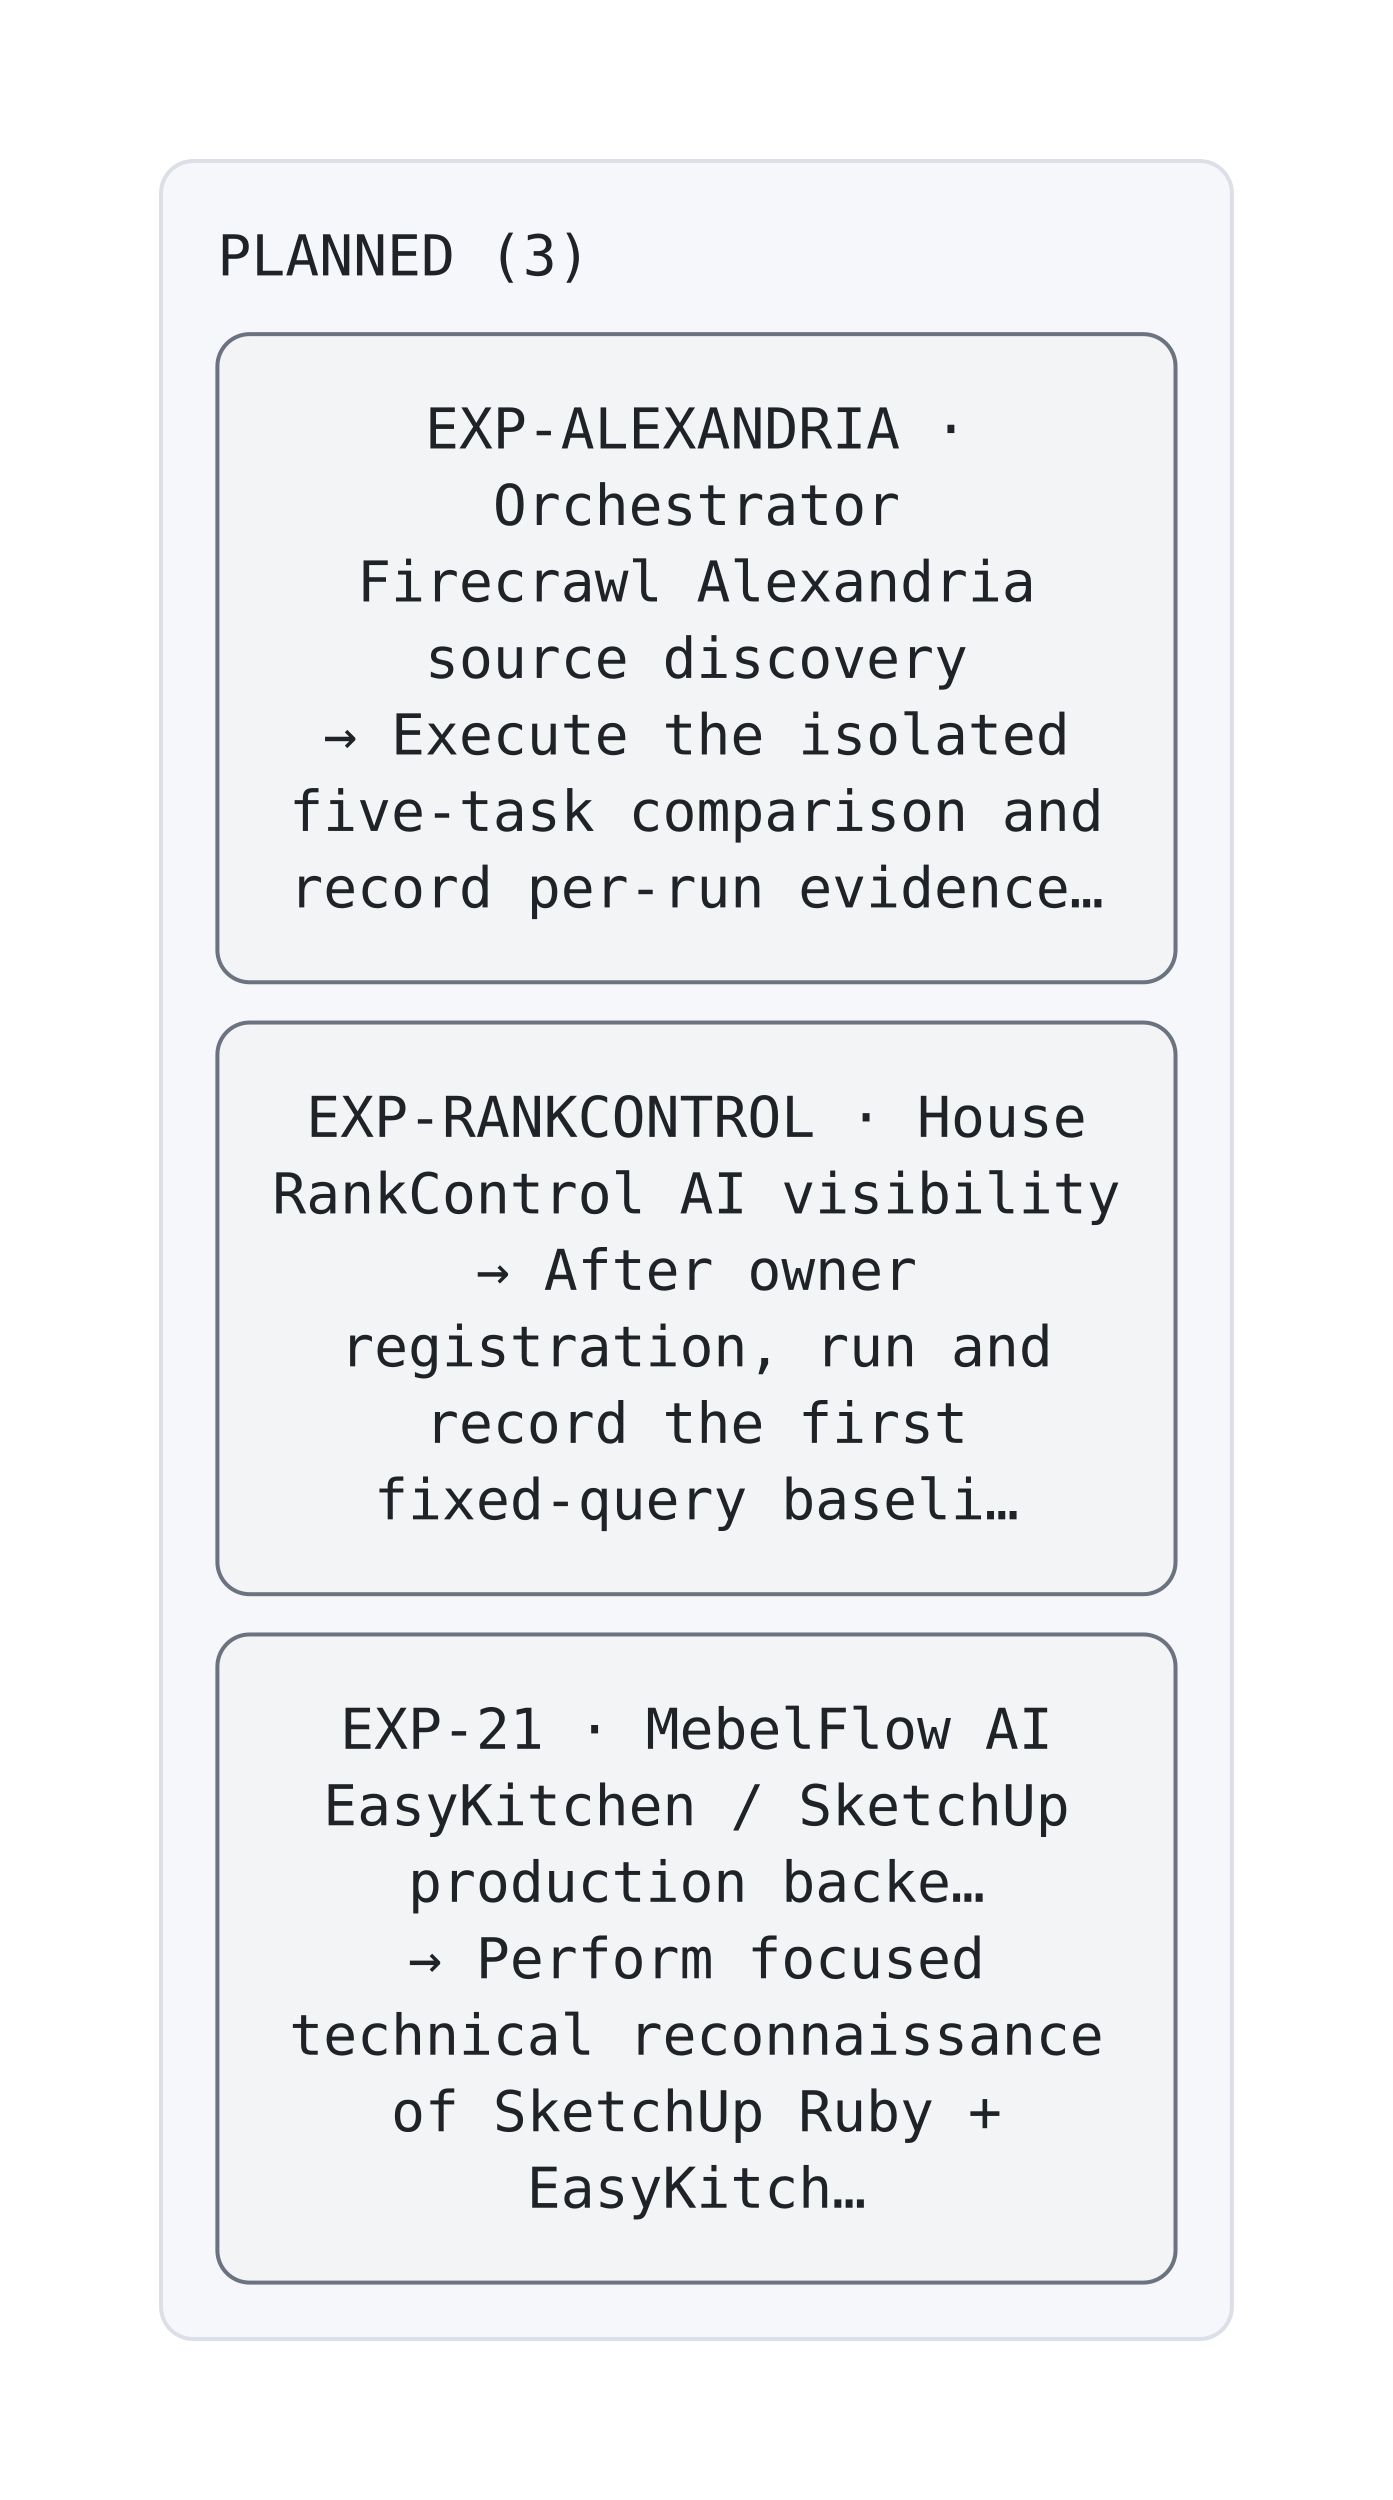
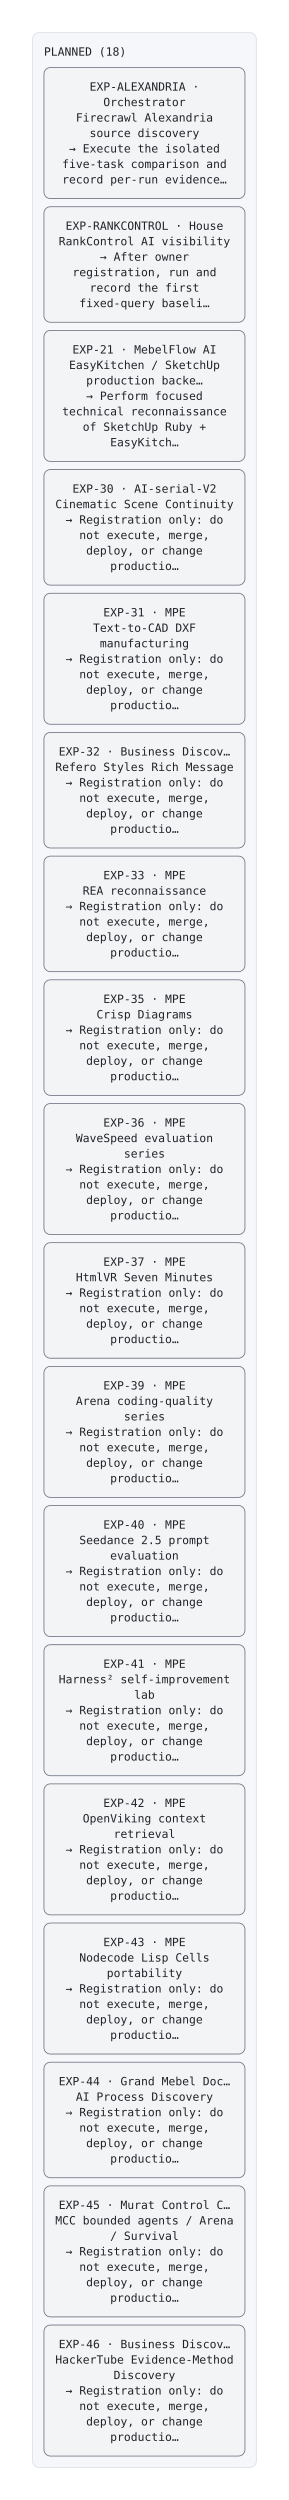
- <svg xmlns="http://www.w3.org/2000/svg" width="346" height="621" viewBox="0 0 346 621" font-family="'DejaVu Sans Mono', 'Menlo', 'Consolas', 'Liberation Mono', 'Courier New', monospace" font-size="14px">
+ <svg xmlns="http://www.w3.org/2000/svg" width="355" height="3072" viewBox="0 0 355 3072" font-family="'DejaVu Sans Mono', 'Menlo', 'Consolas', 'Liberation Mono', 'Courier New', monospace" font-size="14px">
  <defs>
  </defs>
-   <rect x="0" y="0" width="346" height="621" fill="#ffffff" />
-   <path d="M48 40 H298 a8 8 0 0 1 8 8 V573 a8 8 0 0 1 -8 8 H48 a8 8 0 0 1 -8 -8 V48 a8 8 0 0 1 8 -8 Z" fill="#f6f7fa" stroke="#dcdfe7" />
-   <text x="54" y="68.4" fill="#1f2328" text-anchor="start">PLANNED (3)</text>
-   <path d="M62 83 H284 a8 8 0 0 1 8 8 V236 a8 8 0 0 1 -8 8 H62 a8 8 0 0 1 -8 -8 V91 a8 8 0 0 1 8 -8 Z" fill="#f3f4f6" stroke="#6b7280" />
-   <text x="173" y="111.4" fill="#1f2328" text-anchor="middle">EXP-ALEXANDRIA ·</text>
-   <text x="173" y="130.4" fill="#1f2328" text-anchor="middle">Orchestrator</text>
-   <text x="173" y="149.4" fill="#1f2328" text-anchor="middle">Firecrawl Alexandria</text>
-   <text x="173" y="168.4" fill="#1f2328" text-anchor="middle">source discovery</text>
-   <text x="173" y="187.4" fill="#1f2328" text-anchor="middle">→ Execute the isolated</text>
-   <text x="173" y="206.4" fill="#1f2328" text-anchor="middle">five-task comparison and</text>
-   <text x="173" y="225.4" fill="#1f2328" text-anchor="middle">record per-run evidence…</text>
-   <path d="M62 254 H284 a8 8 0 0 1 8 8 V388 a8 8 0 0 1 -8 8 H62 a8 8 0 0 1 -8 -8 V262 a8 8 0 0 1 8 -8 Z" fill="#f3f4f6" stroke="#6b7280" />
-   <text x="173" y="282.4" fill="#1f2328" text-anchor="middle">EXP-RANKCONTROL · House</text>
-   <text x="173" y="301.4" fill="#1f2328" text-anchor="middle">RankControl AI visibility</text>
-   <text x="173" y="320.4" fill="#1f2328" text-anchor="middle">→ After owner</text>
-   <text x="173" y="339.4" fill="#1f2328" text-anchor="middle">registration, run and</text>
-   <text x="173" y="358.4" fill="#1f2328" text-anchor="middle">record the first</text>
-   <text x="173" y="377.4" fill="#1f2328" text-anchor="middle">fixed-query baseli…</text>
-   <path d="M62 406 H284 a8 8 0 0 1 8 8 V559 a8 8 0 0 1 -8 8 H62 a8 8 0 0 1 -8 -8 V414 a8 8 0 0 1 8 -8 Z" fill="#f3f4f6" stroke="#6b7280" />
-   <text x="173" y="434.4" fill="#1f2328" text-anchor="middle">EXP-21 · MebelFlow AI</text>
-   <text x="173" y="453.4" fill="#1f2328" text-anchor="middle">EasyKitchen / SketchUp</text>
-   <text x="173" y="472.4" fill="#1f2328" text-anchor="middle">production backe…</text>
-   <text x="173" y="491.4" fill="#1f2328" text-anchor="middle">→ Perform focused</text>
-   <text x="173" y="510.4" fill="#1f2328" text-anchor="middle">technical reconnaissance</text>
-   <text x="173" y="529.4" fill="#1f2328" text-anchor="middle">of SketchUp Ruby +</text>
-   <text x="173" y="548.4" fill="#1f2328" text-anchor="middle">EasyKitch…</text>
+   <rect x="0" y="0" width="355" height="3072" fill="#ffffff" />
+   <path d="M48 40 H307 a8 8 0 0 1 8 8 V3024 a8 8 0 0 1 -8 8 H48 a8 8 0 0 1 -8 -8 V48 a8 8 0 0 1 8 -8 Z" fill="#f6f7fa" stroke="#dcdfe7" />
+   <text x="54" y="68.4" fill="#1f2328" text-anchor="start">PLANNED (18)</text>
+   <path d="M62 83 H293 a8 8 0 0 1 8 8 V236 a8 8 0 0 1 -8 8 H62 a8 8 0 0 1 -8 -8 V91 a8 8 0 0 1 8 -8 Z" fill="#f3f4f6" stroke="#6b7280" />
+   <text x="177.5" y="111.4" fill="#1f2328" text-anchor="middle">EXP-ALEXANDRIA ·</text>
+   <text x="177.5" y="130.4" fill="#1f2328" text-anchor="middle">Orchestrator</text>
+   <text x="177.5" y="149.4" fill="#1f2328" text-anchor="middle">Firecrawl Alexandria</text>
+   <text x="177.5" y="168.4" fill="#1f2328" text-anchor="middle">source discovery</text>
+   <text x="177.5" y="187.4" fill="#1f2328" text-anchor="middle">→ Execute the isolated</text>
+   <text x="177.5" y="206.4" fill="#1f2328" text-anchor="middle">five-task comparison and</text>
+   <text x="177.5" y="225.4" fill="#1f2328" text-anchor="middle">record per-run evidence…</text>
+   <path d="M62 254 H293 a8 8 0 0 1 8 8 V388 a8 8 0 0 1 -8 8 H62 a8 8 0 0 1 -8 -8 V262 a8 8 0 0 1 8 -8 Z" fill="#f3f4f6" stroke="#6b7280" />
+   <text x="177.5" y="282.4" fill="#1f2328" text-anchor="middle">EXP-RANKCONTROL · House</text>
+   <text x="177.5" y="301.4" fill="#1f2328" text-anchor="middle">RankControl AI visibility</text>
+   <text x="177.5" y="320.4" fill="#1f2328" text-anchor="middle">→ After owner</text>
+   <text x="177.5" y="339.4" fill="#1f2328" text-anchor="middle">registration, run and</text>
+   <text x="177.5" y="358.4" fill="#1f2328" text-anchor="middle">record the first</text>
+   <text x="177.5" y="377.4" fill="#1f2328" text-anchor="middle">fixed-query baseli…</text>
+   <path d="M62 406 H293 a8 8 0 0 1 8 8 V559 a8 8 0 0 1 -8 8 H62 a8 8 0 0 1 -8 -8 V414 a8 8 0 0 1 8 -8 Z" fill="#f3f4f6" stroke="#6b7280" />
+   <text x="177.5" y="434.4" fill="#1f2328" text-anchor="middle">EXP-21 · MebelFlow AI</text>
+   <text x="177.5" y="453.4" fill="#1f2328" text-anchor="middle">EasyKitchen / SketchUp</text>
+   <text x="177.5" y="472.4" fill="#1f2328" text-anchor="middle">production backe…</text>
+   <text x="177.5" y="491.4" fill="#1f2328" text-anchor="middle">→ Perform focused</text>
+   <text x="177.5" y="510.4" fill="#1f2328" text-anchor="middle">technical reconnaissance</text>
+   <text x="177.5" y="529.4" fill="#1f2328" text-anchor="middle">of SketchUp Ruby +</text>
+   <text x="177.5" y="548.4" fill="#1f2328" text-anchor="middle">EasyKitch…</text>
+   <path d="M62 577 H293 a8 8 0 0 1 8 8 V711 a8 8 0 0 1 -8 8 H62 a8 8 0 0 1 -8 -8 V585 a8 8 0 0 1 8 -8 Z" fill="#f3f4f6" stroke="#6b7280" />
+   <text x="177.5" y="605.4" fill="#1f2328" text-anchor="middle">EXP-30 · AI-serial-V2</text>
+   <text x="177.5" y="624.4" fill="#1f2328" text-anchor="middle">Cinematic Scene Continuity</text>
+   <text x="177.5" y="643.4" fill="#1f2328" text-anchor="middle">→ Registration only: do</text>
+   <text x="177.5" y="662.4" fill="#1f2328" text-anchor="middle">not execute, merge,</text>
+   <text x="177.5" y="681.4" fill="#1f2328" text-anchor="middle">deploy, or change</text>
+   <text x="177.5" y="700.4" fill="#1f2328" text-anchor="middle">productio…</text>
+   <path d="M62 729 H293 a8 8 0 0 1 8 8 V882 a8 8 0 0 1 -8 8 H62 a8 8 0 0 1 -8 -8 V737 a8 8 0 0 1 8 -8 Z" fill="#f3f4f6" stroke="#6b7280" />
+   <text x="177.5" y="757.4" fill="#1f2328" text-anchor="middle">EXP-31 · MPE</text>
+   <text x="177.5" y="776.4" fill="#1f2328" text-anchor="middle">Text-to-CAD DXF</text>
+   <text x="177.5" y="795.4" fill="#1f2328" text-anchor="middle">manufacturing</text>
+   <text x="177.5" y="814.4" fill="#1f2328" text-anchor="middle">→ Registration only: do</text>
+   <text x="177.5" y="833.4" fill="#1f2328" text-anchor="middle">not execute, merge,</text>
+   <text x="177.5" y="852.4" fill="#1f2328" text-anchor="middle">deploy, or change</text>
+   <text x="177.5" y="871.4" fill="#1f2328" text-anchor="middle">productio…</text>
+   <path d="M62 900 H293 a8 8 0 0 1 8 8 V1034 a8 8 0 0 1 -8 8 H62 a8 8 0 0 1 -8 -8 V908 a8 8 0 0 1 8 -8 Z" fill="#f3f4f6" stroke="#6b7280" />
+   <text x="177.5" y="928.4" fill="#1f2328" text-anchor="middle">EXP-32 · Business Discov…</text>
+   <text x="177.5" y="947.4" fill="#1f2328" text-anchor="middle">Refero Styles Rich Message</text>
+   <text x="177.5" y="966.4" fill="#1f2328" text-anchor="middle">→ Registration only: do</text>
+   <text x="177.5" y="985.4" fill="#1f2328" text-anchor="middle">not execute, merge,</text>
+   <text x="177.5" y="1004.4" fill="#1f2328" text-anchor="middle">deploy, or change</text>
+   <text x="177.5" y="1023.4" fill="#1f2328" text-anchor="middle">productio…</text>
+   <path d="M62 1052 H293 a8 8 0 0 1 8 8 V1186 a8 8 0 0 1 -8 8 H62 a8 8 0 0 1 -8 -8 V1060 a8 8 0 0 1 8 -8 Z" fill="#f3f4f6" stroke="#6b7280" />
+   <text x="177.5" y="1080.4" fill="#1f2328" text-anchor="middle">EXP-33 · MPE</text>
+   <text x="177.5" y="1099.4" fill="#1f2328" text-anchor="middle">REA reconnaissance</text>
+   <text x="177.5" y="1118.4" fill="#1f2328" text-anchor="middle">→ Registration only: do</text>
+   <text x="177.5" y="1137.4" fill="#1f2328" text-anchor="middle">not execute, merge,</text>
+   <text x="177.5" y="1156.4" fill="#1f2328" text-anchor="middle">deploy, or change</text>
+   <text x="177.5" y="1175.4" fill="#1f2328" text-anchor="middle">productio…</text>
+   <path d="M62 1204 H293 a8 8 0 0 1 8 8 V1338 a8 8 0 0 1 -8 8 H62 a8 8 0 0 1 -8 -8 V1212 a8 8 0 0 1 8 -8 Z" fill="#f3f4f6" stroke="#6b7280" />
+   <text x="177.5" y="1232.4" fill="#1f2328" text-anchor="middle">EXP-35 · MPE</text>
+   <text x="177.5" y="1251.4" fill="#1f2328" text-anchor="middle">Crisp Diagrams</text>
+   <text x="177.5" y="1270.4" fill="#1f2328" text-anchor="middle">→ Registration only: do</text>
+   <text x="177.5" y="1289.4" fill="#1f2328" text-anchor="middle">not execute, merge,</text>
+   <text x="177.5" y="1308.4" fill="#1f2328" text-anchor="middle">deploy, or change</text>
+   <text x="177.5" y="1327.4" fill="#1f2328" text-anchor="middle">productio…</text>
+   <path d="M62 1356 H293 a8 8 0 0 1 8 8 V1509 a8 8 0 0 1 -8 8 H62 a8 8 0 0 1 -8 -8 V1364 a8 8 0 0 1 8 -8 Z" fill="#f3f4f6" stroke="#6b7280" />
+   <text x="177.5" y="1384.4" fill="#1f2328" text-anchor="middle">EXP-36 · MPE</text>
+   <text x="177.5" y="1403.4" fill="#1f2328" text-anchor="middle">WaveSpeed evaluation</text>
+   <text x="177.5" y="1422.4" fill="#1f2328" text-anchor="middle">series</text>
+   <text x="177.5" y="1441.4" fill="#1f2328" text-anchor="middle">→ Registration only: do</text>
+   <text x="177.5" y="1460.4" fill="#1f2328" text-anchor="middle">not execute, merge,</text>
+   <text x="177.5" y="1479.4" fill="#1f2328" text-anchor="middle">deploy, or change</text>
+   <text x="177.5" y="1498.4" fill="#1f2328" text-anchor="middle">productio…</text>
+   <path d="M62 1527 H293 a8 8 0 0 1 8 8 V1661 a8 8 0 0 1 -8 8 H62 a8 8 0 0 1 -8 -8 V1535 a8 8 0 0 1 8 -8 Z" fill="#f3f4f6" stroke="#6b7280" />
+   <text x="177.5" y="1555.4" fill="#1f2328" text-anchor="middle">EXP-37 · MPE</text>
+   <text x="177.5" y="1574.4" fill="#1f2328" text-anchor="middle">HtmlVR Seven Minutes</text>
+   <text x="177.5" y="1593.4" fill="#1f2328" text-anchor="middle">→ Registration only: do</text>
+   <text x="177.5" y="1612.4" fill="#1f2328" text-anchor="middle">not execute, merge,</text>
+   <text x="177.5" y="1631.4" fill="#1f2328" text-anchor="middle">deploy, or change</text>
+   <text x="177.5" y="1650.4" fill="#1f2328" text-anchor="middle">productio…</text>
+   <path d="M62 1679 H293 a8 8 0 0 1 8 8 V1832 a8 8 0 0 1 -8 8 H62 a8 8 0 0 1 -8 -8 V1687 a8 8 0 0 1 8 -8 Z" fill="#f3f4f6" stroke="#6b7280" />
+   <text x="177.5" y="1707.4" fill="#1f2328" text-anchor="middle">EXP-39 · MPE</text>
+   <text x="177.5" y="1726.4" fill="#1f2328" text-anchor="middle">Arena coding-quality</text>
+   <text x="177.5" y="1745.4" fill="#1f2328" text-anchor="middle">series</text>
+   <text x="177.5" y="1764.4" fill="#1f2328" text-anchor="middle">→ Registration only: do</text>
+   <text x="177.5" y="1783.4" fill="#1f2328" text-anchor="middle">not execute, merge,</text>
+   <text x="177.5" y="1802.4" fill="#1f2328" text-anchor="middle">deploy, or change</text>
+   <text x="177.5" y="1821.4" fill="#1f2328" text-anchor="middle">productio…</text>
+   <path d="M62 1850 H293 a8 8 0 0 1 8 8 V2003 a8 8 0 0 1 -8 8 H62 a8 8 0 0 1 -8 -8 V1858 a8 8 0 0 1 8 -8 Z" fill="#f3f4f6" stroke="#6b7280" />
+   <text x="177.5" y="1878.4" fill="#1f2328" text-anchor="middle">EXP-40 · MPE</text>
+   <text x="177.5" y="1897.4" fill="#1f2328" text-anchor="middle">Seedance 2.5 prompt</text>
+   <text x="177.5" y="1916.4" fill="#1f2328" text-anchor="middle">evaluation</text>
+   <text x="177.5" y="1935.4" fill="#1f2328" text-anchor="middle">→ Registration only: do</text>
+   <text x="177.5" y="1954.4" fill="#1f2328" text-anchor="middle">not execute, merge,</text>
+   <text x="177.5" y="1973.4" fill="#1f2328" text-anchor="middle">deploy, or change</text>
+   <text x="177.5" y="1992.4" fill="#1f2328" text-anchor="middle">productio…</text>
+   <path d="M62 2021 H293 a8 8 0 0 1 8 8 V2174 a8 8 0 0 1 -8 8 H62 a8 8 0 0 1 -8 -8 V2029 a8 8 0 0 1 8 -8 Z" fill="#f3f4f6" stroke="#6b7280" />
+   <text x="177.5" y="2049.4" fill="#1f2328" text-anchor="middle">EXP-41 · MPE</text>
+   <text x="177.5" y="2068.4" fill="#1f2328" text-anchor="middle">Harness² self-improvement</text>
+   <text x="177.5" y="2087.4" fill="#1f2328" text-anchor="middle">lab</text>
+   <text x="177.5" y="2106.4" fill="#1f2328" text-anchor="middle">→ Registration only: do</text>
+   <text x="177.5" y="2125.4" fill="#1f2328" text-anchor="middle">not execute, merge,</text>
+   <text x="177.5" y="2144.4" fill="#1f2328" text-anchor="middle">deploy, or change</text>
+   <text x="177.5" y="2163.4" fill="#1f2328" text-anchor="middle">productio…</text>
+   <path d="M62 2192 H293 a8 8 0 0 1 8 8 V2345 a8 8 0 0 1 -8 8 H62 a8 8 0 0 1 -8 -8 V2200 a8 8 0 0 1 8 -8 Z" fill="#f3f4f6" stroke="#6b7280" />
+   <text x="177.5" y="2220.4" fill="#1f2328" text-anchor="middle">EXP-42 · MPE</text>
+   <text x="177.5" y="2239.4" fill="#1f2328" text-anchor="middle">OpenViking context</text>
+   <text x="177.5" y="2258.4" fill="#1f2328" text-anchor="middle">retrieval</text>
+   <text x="177.5" y="2277.4" fill="#1f2328" text-anchor="middle">→ Registration only: do</text>
+   <text x="177.5" y="2296.4" fill="#1f2328" text-anchor="middle">not execute, merge,</text>
+   <text x="177.5" y="2315.4" fill="#1f2328" text-anchor="middle">deploy, or change</text>
+   <text x="177.5" y="2334.4" fill="#1f2328" text-anchor="middle">productio…</text>
+   <path d="M62 2363 H293 a8 8 0 0 1 8 8 V2516 a8 8 0 0 1 -8 8 H62 a8 8 0 0 1 -8 -8 V2371 a8 8 0 0 1 8 -8 Z" fill="#f3f4f6" stroke="#6b7280" />
+   <text x="177.5" y="2391.4" fill="#1f2328" text-anchor="middle">EXP-43 · MPE</text>
+   <text x="177.5" y="2410.4" fill="#1f2328" text-anchor="middle">Nodecode Lisp Cells</text>
+   <text x="177.5" y="2429.4" fill="#1f2328" text-anchor="middle">portability</text>
+   <text x="177.5" y="2448.4" fill="#1f2328" text-anchor="middle">→ Registration only: do</text>
+   <text x="177.5" y="2467.4" fill="#1f2328" text-anchor="middle">not execute, merge,</text>
+   <text x="177.5" y="2486.4" fill="#1f2328" text-anchor="middle">deploy, or change</text>
+   <text x="177.5" y="2505.4" fill="#1f2328" text-anchor="middle">productio…</text>
+   <path d="M62 2534 H293 a8 8 0 0 1 8 8 V2668 a8 8 0 0 1 -8 8 H62 a8 8 0 0 1 -8 -8 V2542 a8 8 0 0 1 8 -8 Z" fill="#f3f4f6" stroke="#6b7280" />
+   <text x="177.5" y="2562.4" fill="#1f2328" text-anchor="middle">EXP-44 · Grand Mebel Doc…</text>
+   <text x="177.5" y="2581.4" fill="#1f2328" text-anchor="middle">AI Process Discovery</text>
+   <text x="177.5" y="2600.4" fill="#1f2328" text-anchor="middle">→ Registration only: do</text>
+   <text x="177.5" y="2619.4" fill="#1f2328" text-anchor="middle">not execute, merge,</text>
+   <text x="177.5" y="2638.4" fill="#1f2328" text-anchor="middle">deploy, or change</text>
+   <text x="177.5" y="2657.4" fill="#1f2328" text-anchor="middle">productio…</text>
+   <path d="M62 2686 H293 a8 8 0 0 1 8 8 V2839 a8 8 0 0 1 -8 8 H62 a8 8 0 0 1 -8 -8 V2694 a8 8 0 0 1 8 -8 Z" fill="#f3f4f6" stroke="#6b7280" />
+   <text x="177.5" y="2714.4" fill="#1f2328" text-anchor="middle">EXP-45 · Murat Control C…</text>
+   <text x="177.5" y="2733.4" fill="#1f2328" text-anchor="middle">MCC bounded agents / Arena</text>
+   <text x="177.5" y="2752.4" fill="#1f2328" text-anchor="middle">/ Survival</text>
+   <text x="177.5" y="2771.4" fill="#1f2328" text-anchor="middle">→ Registration only: do</text>
+   <text x="177.5" y="2790.4" fill="#1f2328" text-anchor="middle">not execute, merge,</text>
+   <text x="177.5" y="2809.4" fill="#1f2328" text-anchor="middle">deploy, or change</text>
+   <text x="177.5" y="2828.4" fill="#1f2328" text-anchor="middle">productio…</text>
+   <path d="M62 2857 H293 a8 8 0 0 1 8 8 V3010 a8 8 0 0 1 -8 8 H62 a8 8 0 0 1 -8 -8 V2865 a8 8 0 0 1 8 -8 Z" fill="#f3f4f6" stroke="#6b7280" />
+   <text x="177.5" y="2885.4" fill="#1f2328" text-anchor="middle">EXP-46 · Business Discov…</text>
+   <text x="177.5" y="2904.4" fill="#1f2328" text-anchor="middle">HackerTube Evidence-Method</text>
+   <text x="177.5" y="2923.4" fill="#1f2328" text-anchor="middle">Discovery</text>
+   <text x="177.5" y="2942.4" fill="#1f2328" text-anchor="middle">→ Registration only: do</text>
+   <text x="177.5" y="2961.4" fill="#1f2328" text-anchor="middle">not execute, merge,</text>
+   <text x="177.5" y="2980.4" fill="#1f2328" text-anchor="middle">deploy, or change</text>
+   <text x="177.5" y="2999.4" fill="#1f2328" text-anchor="middle">productio…</text>
</svg>
